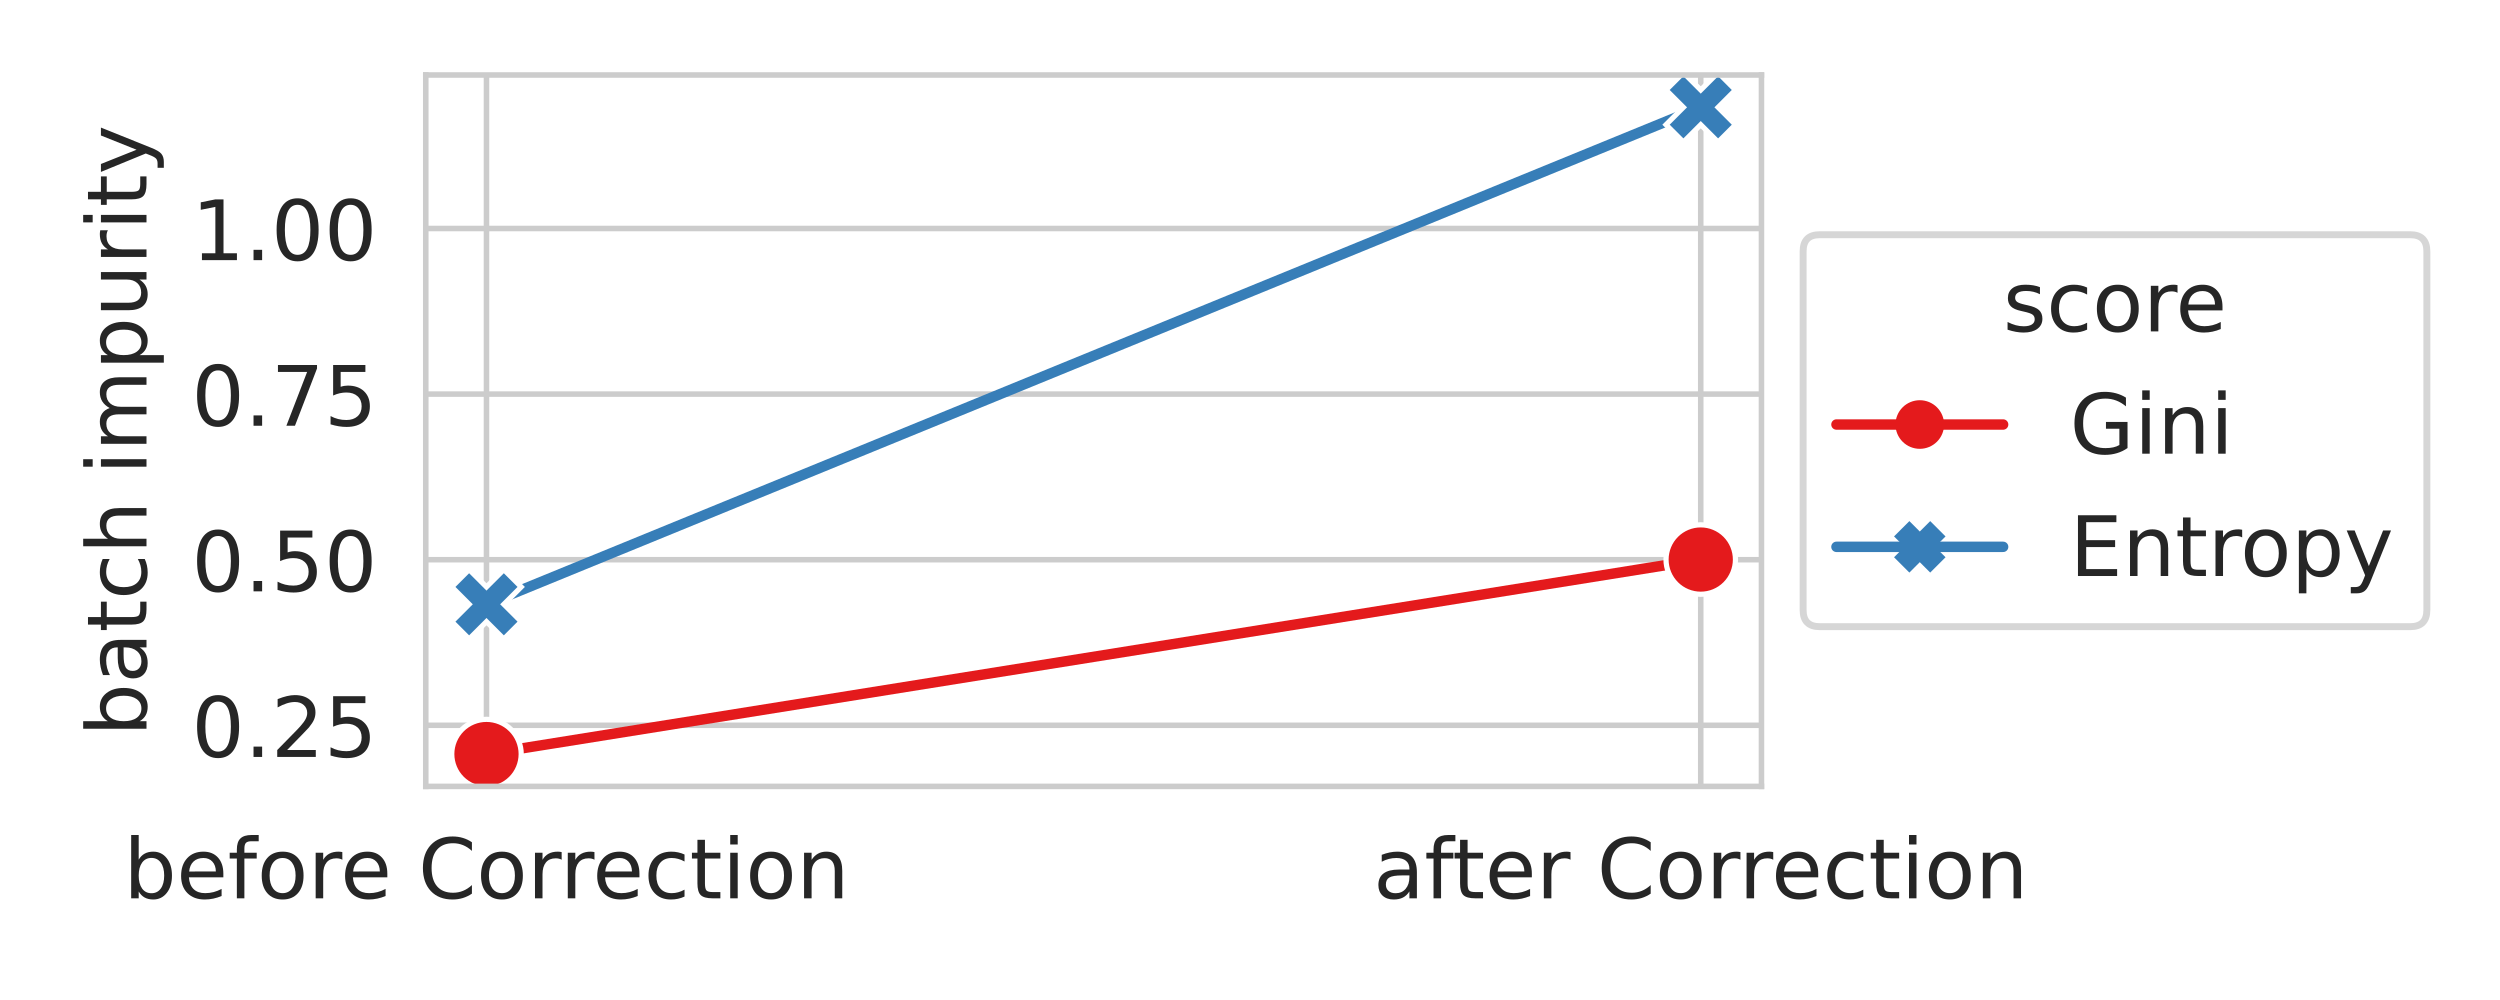
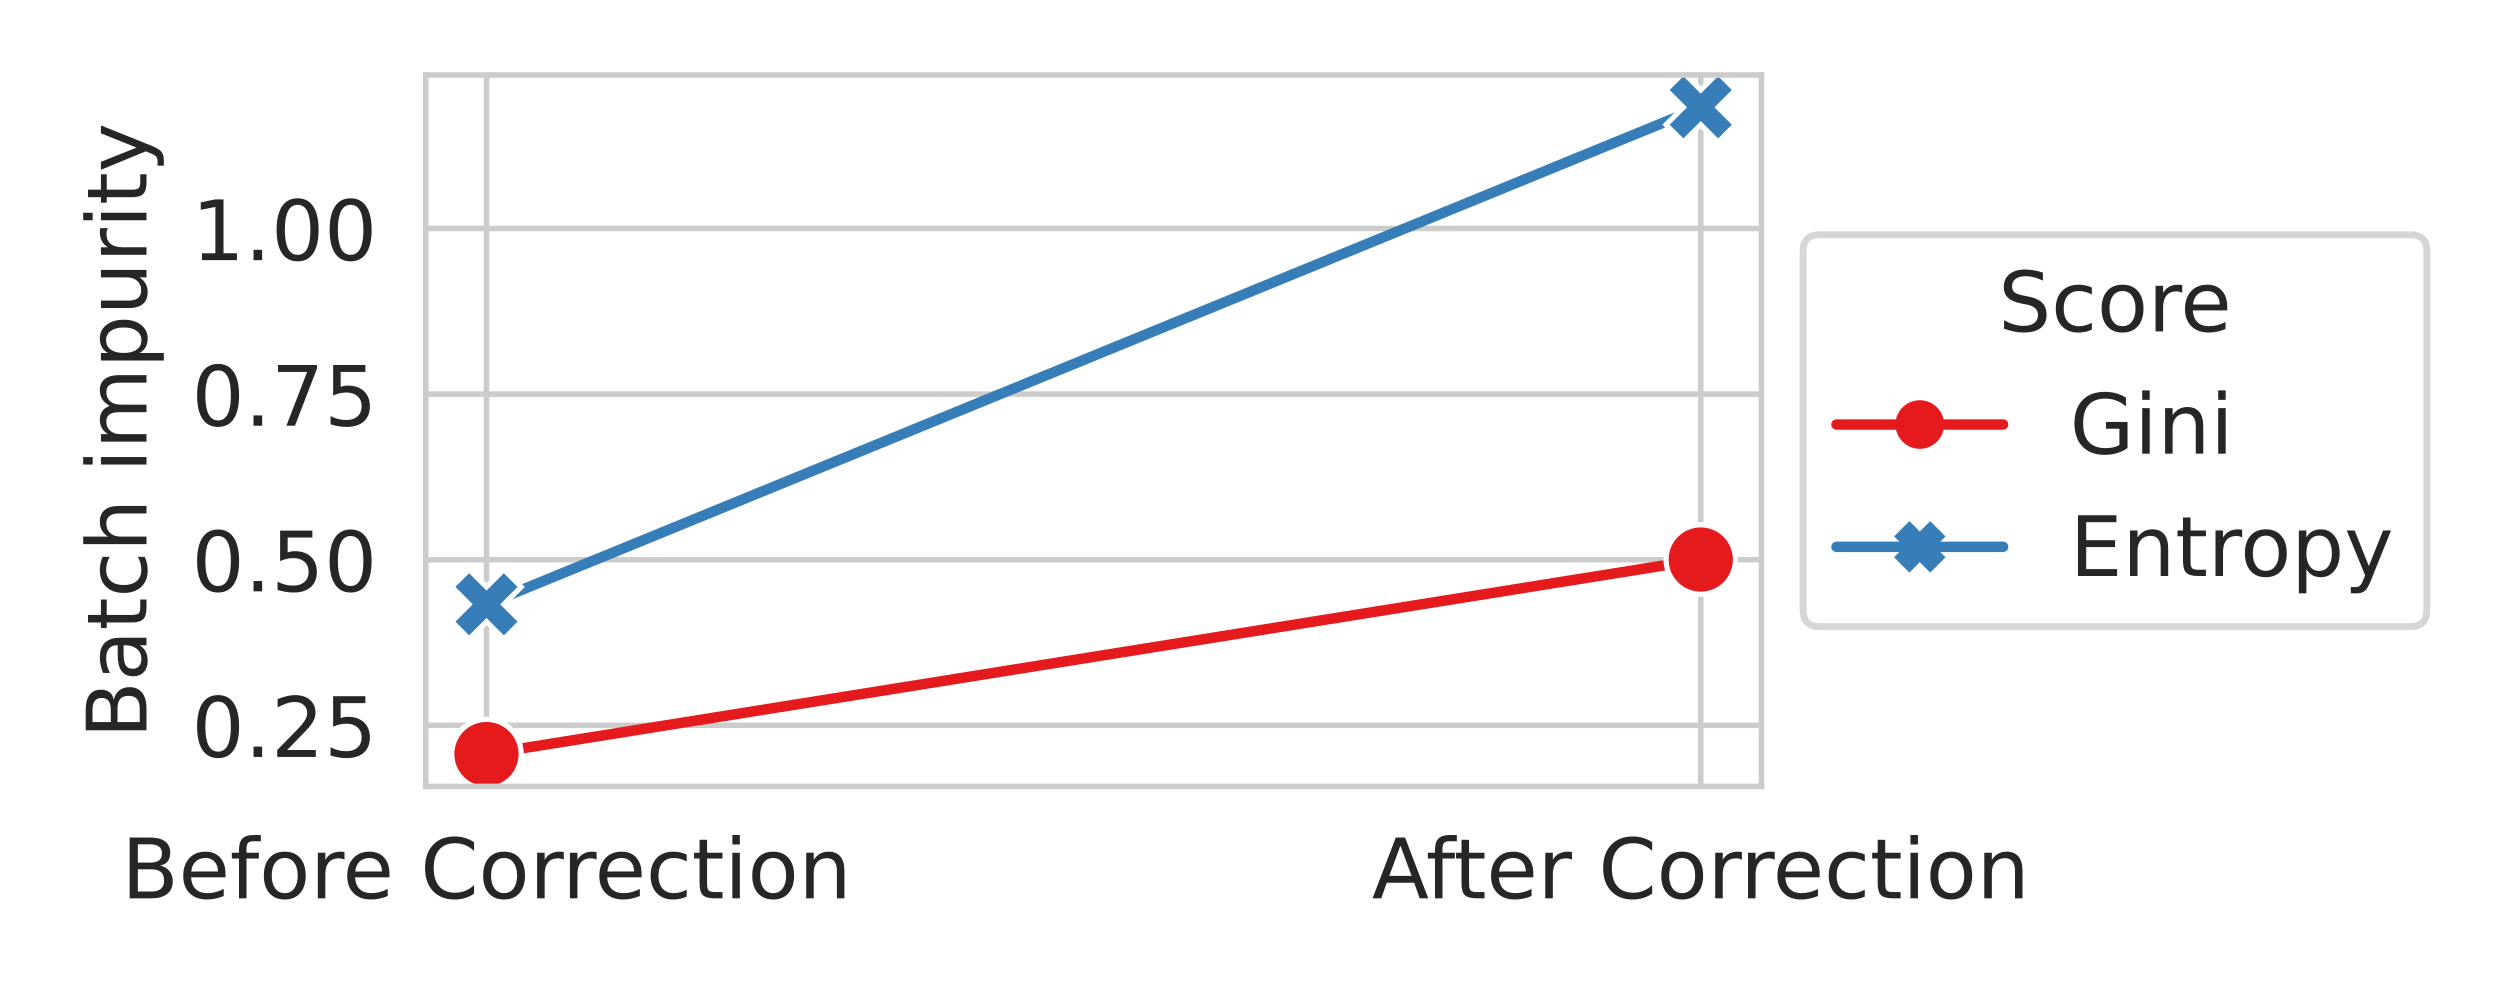
<svg xmlns="http://www.w3.org/2000/svg" xmlns:xlink="http://www.w3.org/1999/xlink" width="360pt" height="144pt" viewBox="0 0 360 144" version="1.1">
  <defs>
    <style type="text/css">*{stroke-linejoin: round; stroke-linecap: butt}</style>
  </defs>
  <g id="figure_1">
    <g id="patch_1">
      <path d="M 0 144  L 360 144  L 360 0  L 0 0  z " style="fill: #ffffff" />
    </g>
    <g id="axes_1">
      <g id="patch_2">
        <path d="M 61.31 113.24  L 253.65 113.24  L 253.65 10.8  L 61.31 10.8  z " style="fill: #ffffff" />
      </g>
      <g id="matplotlib.axis_1">
        <g id="xtick_1">
          <g id="line2d_1">
-             <path d="M 70.053 113.24  L 70.053 10.8  " clip-path="url(#p71840f1081)" style="fill: none; stroke: #cccccc; stroke-width: 0.8; stroke-linecap: round" />
+             <path d="M 70.053 113.24  L 70.053 10.8  " clip-path="url(#pd20a4f94cc)" style="fill: none; stroke: #cccccc; stroke-width: 0.8; stroke-linecap: round" />
          </g>
          <g id="text_1">
-             <g style="fill: #262626" transform="translate(17.80023 129.3581) scale(0.12 -0.12)">
-               <defs>
-                 <path id="DejaVuSans-62" d="M 3116 1747  Q 3116 2381 2855 2742  Q 2594 3103 2138 3103  Q 1681 3103 1420 2742  Q 1159 2381 1159 1747  Q 1159 1113 1420 752  Q 1681 391 2138 391  Q 2594 391 2855 752  Q 3116 1113 3116 1747  z M 1159 2969  Q 1341 3281 1617 3432  Q 1894 3584 2278 3584  Q 2916 3584 3314 3078  Q 3713 2572 3713 1747  Q 3713 922 3314 415  Q 2916 -91 2278 -91  Q 1894 -91 1617 61  Q 1341 213 1159 525  L 1159 0  L 581 0  L 581 4863  L 1159 4863  L 1159 2969  z " transform="scale(0.015625)" />
+             <g style="fill: #262626" transform="translate(17.49273 129.3581) scale(0.12 -0.12)">
+               <defs>
+                 <path id="DejaVuSans-42" d="M 1259 2228  L 1259 519  L 2272 519  Q 2781 519 3026 730  Q 3272 941 3272 1375  Q 3272 1813 3026 2020  Q 2781 2228 2272 2228  L 1259 2228  z M 1259 4147  L 1259 2741  L 2194 2741  Q 2656 2741 2882 2914  Q 3109 3088 3109 3444  Q 3109 3797 2882 3972  Q 2656 4147 2194 4147  L 1259 4147  z M 628 4666  L 2241 4666  Q 2963 4666 3353 4366  Q 3744 4066 3744 3513  Q 3744 3084 3544 2831  Q 3344 2578 2956 2516  Q 3422 2416 3680 2098  Q 3938 1781 3938 1306  Q 3938 681 3513 340  Q 3088 0 2303 0  L 628 0  L 628 4666  z " transform="scale(0.015625)" />
                <path id="DejaVuSans-65" d="M 3597 1894  L 3597 1613  L 953 1613  Q 991 1019 1311 708  Q 1631 397 2203 397  Q 2534 397 2845 478  Q 3156 559 3463 722  L 3463 178  Q 3153 47 2828 -22  Q 2503 -91 2169 -91  Q 1331 -91 842 396  Q 353 884 353 1716  Q 353 2575 817 3079  Q 1281 3584 2069 3584  Q 2775 3584 3186 3129  Q 3597 2675 3597 1894  z M 3022 2063  Q 3016 2534 2758 2815  Q 2500 3097 2075 3097  Q 1594 3097 1305 2825  Q 1016 2553 972 2059  L 3022 2063  z " transform="scale(0.015625)" />
                <path id="DejaVuSans-66" d="M 2375 4863  L 2375 4384  L 1825 4384  Q 1516 4384 1395 4259  Q 1275 4134 1275 3809  L 1275 3500  L 2222 3500  L 2222 3053  L 1275 3053  L 1275 0  L 697 0  L 697 3053  L 147 3053  L 147 3500  L 697 3500  L 697 3744  Q 697 4328 969 4595  Q 1241 4863 1831 4863  L 2375 4863  z " transform="scale(0.015625)" />
                <path id="DejaVuSans-6f" d="M 1959 3097  Q 1497 3097 1228 2736  Q 959 2375 959 1747  Q 959 1119 1226 758  Q 1494 397 1959 397  Q 2419 397 2687 759  Q 2956 1122 2956 1747  Q 2956 2369 2687 2733  Q 2419 3097 1959 3097  z M 1959 3584  Q 2709 3584 3137 3096  Q 3566 2609 3566 1747  Q 3566 888 3137 398  Q 2709 -91 1959 -91  Q 1206 -91 779 398  Q 353 888 353 1747  Q 353 2609 779 3096  Q 1206 3584 1959 3584  z " transform="scale(0.015625)" />
                <path id="DejaVuSans-72" d="M 2631 2963  Q 2534 3019 2420 3045  Q 2306 3072 2169 3072  Q 1681 3072 1420 2755  Q 1159 2438 1159 1844  L 1159 0  L 581 0  L 581 3500  L 1159 3500  L 1159 2956  Q 1341 3275 1631 3429  Q 1922 3584 2338 3584  Q 2397 3584 2469 3576  Q 2541 3569 2628 3553  L 2631 2963  z " transform="scale(0.015625)" />
                <path id="DejaVuSans-20" transform="scale(0.015625)" />
                <path id="DejaVuSans-43" d="M 4122 4306  L 4122 3641  Q 3803 3938 3442 4084  Q 3081 4231 2675 4231  Q 1875 4231 1450 3742  Q 1025 3253 1025 2328  Q 1025 1406 1450 917  Q 1875 428 2675 428  Q 3081 428 3442 575  Q 3803 722 4122 1019  L 4122 359  Q 3791 134 3420 21  Q 3050 -91 2638 -91  Q 1578 -91 968 557  Q 359 1206 359 2328  Q 359 3453 968 4101  Q 1578 4750 2638 4750  Q 3056 4750 3426 4639  Q 3797 4528 4122 4306  z " transform="scale(0.015625)" />
                <path id="DejaVuSans-63" d="M 3122 3366  L 3122 2828  Q 2878 2963 2633 3030  Q 2388 3097 2138 3097  Q 1578 3097 1268 2742  Q 959 2388 959 1747  Q 959 1106 1268 751  Q 1578 397 2138 397  Q 2388 397 2633 464  Q 2878 531 3122 666  L 3122 134  Q 2881 22 2623 -34  Q 2366 -91 2075 -91  Q 1284 -91 818 406  Q 353 903 353 1747  Q 353 2603 823 3093  Q 1294 3584 2113 3584  Q 2378 3584 2631 3529  Q 2884 3475 3122 3366  z " transform="scale(0.015625)" />
                <path id="DejaVuSans-74" d="M 1172 4494  L 1172 3500  L 2356 3500  L 2356 3053  L 1172 3053  L 1172 1153  Q 1172 725 1289 603  Q 1406 481 1766 481  L 2356 481  L 2356 0  L 1766 0  Q 1100 0 847 248  Q 594 497 594 1153  L 594 3053  L 172 3053  L 172 3500  L 594 3500  L 594 4494  L 1172 4494  z " transform="scale(0.015625)" />
                <path id="DejaVuSans-69" d="M 603 3500  L 1178 3500  L 1178 0  L 603 0  L 603 3500  z M 603 4863  L 1178 4863  L 1178 4134  L 603 4134  L 603 4863  z " transform="scale(0.015625)" />
                <path id="DejaVuSans-6e" d="M 3513 2113  L 3513 0  L 2938 0  L 2938 2094  Q 2938 2591 2744 2837  Q 2550 3084 2163 3084  Q 1697 3084 1428 2787  Q 1159 2491 1159 1978  L 1159 0  L 581 0  L 581 3500  L 1159 3500  L 1159 2956  Q 1366 3272 1645 3428  Q 1925 3584 2291 3584  Q 2894 3584 3203 3211  Q 3513 2838 3513 2113  z " transform="scale(0.015625)" />
              </defs>
-               <use xlink:href="#DejaVuSans-62" />
-               <use xlink:href="#DejaVuSans-65" x="63.477" />
-               <use xlink:href="#DejaVuSans-66" x="125" />
-               <use xlink:href="#DejaVuSans-6f" x="160.205" />
-               <use xlink:href="#DejaVuSans-72" x="221.387" />
-               <use xlink:href="#DejaVuSans-65" x="260.25" />
-               <use xlink:href="#DejaVuSans-20" x="321.773" />
-               <use xlink:href="#DejaVuSans-43" x="353.561" />
-               <use xlink:href="#DejaVuSans-6f" x="423.385" />
-               <use xlink:href="#DejaVuSans-72" x="484.566" />
-               <use xlink:href="#DejaVuSans-72" x="523.93" />
-               <use xlink:href="#DejaVuSans-65" x="562.793" />
-               <use xlink:href="#DejaVuSans-63" x="624.316" />
-               <use xlink:href="#DejaVuSans-74" x="679.297" />
-               <use xlink:href="#DejaVuSans-69" x="718.506" />
-               <use xlink:href="#DejaVuSans-6f" x="746.289" />
-               <use xlink:href="#DejaVuSans-6e" x="807.471" />
+               <use xlink:href="#DejaVuSans-42" />
+               <use xlink:href="#DejaVuSans-65" x="68.604" />
+               <use xlink:href="#DejaVuSans-66" x="130.127" />
+               <use xlink:href="#DejaVuSans-6f" x="165.332" />
+               <use xlink:href="#DejaVuSans-72" x="226.514" />
+               <use xlink:href="#DejaVuSans-65" x="265.377" />
+               <use xlink:href="#DejaVuSans-20" x="326.9" />
+               <use xlink:href="#DejaVuSans-43" x="358.688" />
+               <use xlink:href="#DejaVuSans-6f" x="428.512" />
+               <use xlink:href="#DejaVuSans-72" x="489.693" />
+               <use xlink:href="#DejaVuSans-72" x="529.057" />
+               <use xlink:href="#DejaVuSans-65" x="567.92" />
+               <use xlink:href="#DejaVuSans-63" x="629.443" />
+               <use xlink:href="#DejaVuSans-74" x="684.424" />
+               <use xlink:href="#DejaVuSans-69" x="723.633" />
+               <use xlink:href="#DejaVuSans-6f" x="751.416" />
+               <use xlink:href="#DejaVuSans-6e" x="812.598" />
            </g>
          </g>
        </g>
        <g id="xtick_2">
          <g id="line2d_2">
-             <path d="M 244.907 113.24  L 244.907 10.8  " clip-path="url(#p71840f1081)" style="fill: none; stroke: #cccccc; stroke-width: 0.8; stroke-linecap: round" />
+             <path d="M 244.907 113.24  L 244.907 10.8  " clip-path="url(#pd20a4f94cc)" style="fill: none; stroke: #cccccc; stroke-width: 0.8; stroke-linecap: round" />
          </g>
          <g id="text_2">
-             <g style="fill: #262626" transform="translate(197.7679 129.3581) scale(0.12 -0.12)">
-               <defs>
-                 <path id="DejaVuSans-61" d="M 2194 1759  Q 1497 1759 1228 1600  Q 959 1441 959 1056  Q 959 750 1161 570  Q 1363 391 1709 391  Q 2188 391 2477 730  Q 2766 1069 2766 1631  L 2766 1759  L 2194 1759  z M 3341 1997  L 3341 0  L 2766 0  L 2766 531  Q 2569 213 2275 61  Q 1981 -91 1556 -91  Q 1019 -91 701 211  Q 384 513 384 1019  Q 384 1609 779 1909  Q 1175 2209 1959 2209  L 2766 2209  L 2766 2266  Q 2766 2663 2505 2880  Q 2244 3097 1772 3097  Q 1472 3097 1187 3025  Q 903 2953 641 2809  L 641 3341  Q 956 3463 1253 3523  Q 1550 3584 1831 3584  Q 2591 3584 2966 3190  Q 3341 2797 3341 1997  z " transform="scale(0.015625)" />
-               </defs>
-               <use xlink:href="#DejaVuSans-61" />
-               <use xlink:href="#DejaVuSans-66" x="61.279" />
-               <use xlink:href="#DejaVuSans-74" x="94.734" />
-               <use xlink:href="#DejaVuSans-65" x="133.943" />
-               <use xlink:href="#DejaVuSans-72" x="195.467" />
-               <use xlink:href="#DejaVuSans-20" x="236.58" />
-               <use xlink:href="#DejaVuSans-43" x="268.367" />
-               <use xlink:href="#DejaVuSans-6f" x="338.191" />
-               <use xlink:href="#DejaVuSans-72" x="399.373" />
-               <use xlink:href="#DejaVuSans-72" x="438.736" />
-               <use xlink:href="#DejaVuSans-65" x="477.6" />
-               <use xlink:href="#DejaVuSans-63" x="539.123" />
-               <use xlink:href="#DejaVuSans-74" x="594.104" />
-               <use xlink:href="#DejaVuSans-69" x="633.312" />
-               <use xlink:href="#DejaVuSans-6f" x="661.096" />
-               <use xlink:href="#DejaVuSans-6e" x="722.277" />
+             <g style="fill: #262626" transform="translate(197.5579 129.3581) scale(0.12 -0.12)">
+               <defs>
+                 <path id="DejaVuSans-41" d="M 2188 4044  L 1331 1722  L 3047 1722  L 2188 4044  z M 1831 4666  L 2547 4666  L 4325 0  L 3669 0  L 3244 1197  L 1141 1197  L 716 0  L 50 0  L 1831 4666  z " transform="scale(0.015625)" />
+               </defs>
+               <use xlink:href="#DejaVuSans-41" />
+               <use xlink:href="#DejaVuSans-66" x="64.783" />
+               <use xlink:href="#DejaVuSans-74" x="98.238" />
+               <use xlink:href="#DejaVuSans-65" x="137.447" />
+               <use xlink:href="#DejaVuSans-72" x="198.971" />
+               <use xlink:href="#DejaVuSans-20" x="240.084" />
+               <use xlink:href="#DejaVuSans-43" x="271.871" />
+               <use xlink:href="#DejaVuSans-6f" x="341.695" />
+               <use xlink:href="#DejaVuSans-72" x="402.877" />
+               <use xlink:href="#DejaVuSans-72" x="442.24" />
+               <use xlink:href="#DejaVuSans-65" x="481.104" />
+               <use xlink:href="#DejaVuSans-63" x="542.627" />
+               <use xlink:href="#DejaVuSans-74" x="597.607" />
+               <use xlink:href="#DejaVuSans-69" x="636.816" />
+               <use xlink:href="#DejaVuSans-6f" x="664.6" />
+               <use xlink:href="#DejaVuSans-6e" x="725.781" />
            </g>
          </g>
        </g>
      </g>
      <g id="matplotlib.axis_2">
        <g id="ytick_1">
          <g id="line2d_3">
-             <path d="M 61.31 104.44  L 253.65 104.44  " clip-path="url(#p71840f1081)" style="fill: none; stroke: #cccccc; stroke-width: 0.8; stroke-linecap: round" />
+             <path d="M 61.31 104.44  L 253.65 104.44  " clip-path="url(#pd20a4f94cc)" style="fill: none; stroke: #cccccc; stroke-width: 0.8; stroke-linecap: round" />
          </g>
          <g id="text_3">
            <g style="fill: #262626" transform="translate(27.59125 108.9993) scale(0.12 -0.12)">
              <defs>
                <path id="DejaVuSans-30" d="M 2034 4250  Q 1547 4250 1301 3770  Q 1056 3291 1056 2328  Q 1056 1369 1301 889  Q 1547 409 2034 409  Q 2525 409 2770 889  Q 3016 1369 3016 2328  Q 3016 3291 2770 3770  Q 2525 4250 2034 4250  z M 2034 4750  Q 2819 4750 3233 4129  Q 3647 3509 3647 2328  Q 3647 1150 3233 529  Q 2819 -91 2034 -91  Q 1250 -91 836 529  Q 422 1150 422 2328  Q 422 3509 836 4129  Q 1250 4750 2034 4750  z " transform="scale(0.015625)" />
                <path id="DejaVuSans-2e" d="M 684 794  L 1344 794  L 1344 0  L 684 0  L 684 794  z " transform="scale(0.015625)" />
                <path id="DejaVuSans-32" d="M 1228 531  L 3431 531  L 3431 0  L 469 0  L 469 531  Q 828 903 1448 1529  Q 2069 2156 2228 2338  Q 2531 2678 2651 2914  Q 2772 3150 2772 3378  Q 2772 3750 2511 3984  Q 2250 4219 1831 4219  Q 1534 4219 1204 4116  Q 875 4013 500 3803  L 500 4441  Q 881 4594 1212 4672  Q 1544 4750 1819 4750  Q 2544 4750 2975 4387  Q 3406 4025 3406 3419  Q 3406 3131 3298 2873  Q 3191 2616 2906 2266  Q 2828 2175 2409 1742  Q 1991 1309 1228 531  z " transform="scale(0.015625)" />
                <path id="DejaVuSans-35" d="M 691 4666  L 3169 4666  L 3169 4134  L 1269 4134  L 1269 2991  Q 1406 3038 1543 3061  Q 1681 3084 1819 3084  Q 2600 3084 3056 2656  Q 3513 2228 3513 1497  Q 3513 744 3044 326  Q 2575 -91 1722 -91  Q 1428 -91 1123 -41  Q 819 9 494 109  L 494 744  Q 775 591 1075 516  Q 1375 441 1709 441  Q 2250 441 2565 725  Q 2881 1009 2881 1497  Q 2881 1984 2565 2268  Q 2250 2553 1709 2553  Q 1456 2553 1204 2497  Q 953 2441 691 2322  L 691 4666  z " transform="scale(0.015625)" />
              </defs>
              <use xlink:href="#DejaVuSans-30" />
              <use xlink:href="#DejaVuSans-2e" x="63.623" />
              <use xlink:href="#DejaVuSans-32" x="95.41" />
              <use xlink:href="#DejaVuSans-35" x="159.033" />
            </g>
          </g>
        </g>
        <g id="ytick_2">
          <g id="line2d_4">
-             <path d="M 61.31 80.594  L 253.65 80.594  " clip-path="url(#p71840f1081)" style="fill: none; stroke: #cccccc; stroke-width: 0.8; stroke-linecap: round" />
+             <path d="M 61.31 80.594  L 253.65 80.594  " clip-path="url(#pd20a4f94cc)" style="fill: none; stroke: #cccccc; stroke-width: 0.8; stroke-linecap: round" />
          </g>
          <g id="text_4">
            <g style="fill: #262626" transform="translate(27.59125 85.15342) scale(0.12 -0.12)">
              <use xlink:href="#DejaVuSans-30" />
              <use xlink:href="#DejaVuSans-2e" x="63.623" />
              <use xlink:href="#DejaVuSans-35" x="95.41" />
              <use xlink:href="#DejaVuSans-30" x="159.033" />
            </g>
          </g>
        </g>
        <g id="ytick_3">
          <g id="line2d_5">
-             <path d="M 61.31 56.748  L 253.65 56.748  " clip-path="url(#p71840f1081)" style="fill: none; stroke: #cccccc; stroke-width: 0.8; stroke-linecap: round" />
+             <path d="M 61.31 56.748  L 253.65 56.748  " clip-path="url(#pd20a4f94cc)" style="fill: none; stroke: #cccccc; stroke-width: 0.8; stroke-linecap: round" />
          </g>
          <g id="text_5">
            <g style="fill: #262626" transform="translate(27.59125 61.30753) scale(0.12 -0.12)">
              <defs>
                <path id="DejaVuSans-37" d="M 525 4666  L 3525 4666  L 3525 4397  L 1831 0  L 1172 0  L 2766 4134  L 525 4134  L 525 4666  z " transform="scale(0.015625)" />
              </defs>
              <use xlink:href="#DejaVuSans-30" />
              <use xlink:href="#DejaVuSans-2e" x="63.623" />
              <use xlink:href="#DejaVuSans-37" x="95.41" />
              <use xlink:href="#DejaVuSans-35" x="159.033" />
            </g>
          </g>
        </g>
        <g id="ytick_4">
          <g id="line2d_6">
-             <path d="M 61.31 32.903  L 253.65 32.903  " clip-path="url(#p71840f1081)" style="fill: none; stroke: #cccccc; stroke-width: 0.8; stroke-linecap: round" />
+             <path d="M 61.31 32.903  L 253.65 32.903  " clip-path="url(#pd20a4f94cc)" style="fill: none; stroke: #cccccc; stroke-width: 0.8; stroke-linecap: round" />
          </g>
          <g id="text_6">
            <g style="fill: #262626" transform="translate(27.59125 37.46165) scale(0.12 -0.12)">
              <defs>
                <path id="DejaVuSans-31" d="M 794 531  L 1825 531  L 1825 4091  L 703 3866  L 703 4441  L 1819 4666  L 2450 4666  L 2450 531  L 3481 531  L 3481 0  L 794 0  L 794 531  z " transform="scale(0.015625)" />
              </defs>
              <use xlink:href="#DejaVuSans-31" />
              <use xlink:href="#DejaVuSans-2e" x="63.623" />
              <use xlink:href="#DejaVuSans-30" x="95.41" />
              <use xlink:href="#DejaVuSans-30" x="159.033" />
            </g>
          </g>
        </g>
        <g id="text_7">
-           <g style="fill: #262626" transform="translate(21.09562 106.0263) rotate(-90) scale(0.12 -0.12)">
-             <defs>
+           <g style="fill: #262626" transform="translate(21.09562 106.3337) rotate(-90) scale(0.12 -0.12)">
+             <defs>
+               <path id="DejaVuSans-61" d="M 2194 1759  Q 1497 1759 1228 1600  Q 959 1441 959 1056  Q 959 750 1161 570  Q 1363 391 1709 391  Q 2188 391 2477 730  Q 2766 1069 2766 1631  L 2766 1759  L 2194 1759  z M 3341 1997  L 3341 0  L 2766 0  L 2766 531  Q 2569 213 2275 61  Q 1981 -91 1556 -91  Q 1019 -91 701 211  Q 384 513 384 1019  Q 384 1609 779 1909  Q 1175 2209 1959 2209  L 2766 2209  L 2766 2266  Q 2766 2663 2505 2880  Q 2244 3097 1772 3097  Q 1472 3097 1187 3025  Q 903 2953 641 2809  L 641 3341  Q 956 3463 1253 3523  Q 1550 3584 1831 3584  Q 2591 3584 2966 3190  Q 3341 2797 3341 1997  z " transform="scale(0.015625)" />
              <path id="DejaVuSans-68" d="M 3513 2113  L 3513 0  L 2938 0  L 2938 2094  Q 2938 2591 2744 2837  Q 2550 3084 2163 3084  Q 1697 3084 1428 2787  Q 1159 2491 1159 1978  L 1159 0  L 581 0  L 581 4863  L 1159 4863  L 1159 2956  Q 1366 3272 1645 3428  Q 1925 3584 2291 3584  Q 2894 3584 3203 3211  Q 3513 2838 3513 2113  z " transform="scale(0.015625)" />
              <path id="DejaVuSans-6d" d="M 3328 2828  Q 3544 3216 3844 3400  Q 4144 3584 4550 3584  Q 5097 3584 5394 3201  Q 5691 2819 5691 2113  L 5691 0  L 5113 0  L 5113 2094  Q 5113 2597 4934 2840  Q 4756 3084 4391 3084  Q 3944 3084 3684 2787  Q 3425 2491 3425 1978  L 3425 0  L 2847 0  L 2847 2094  Q 2847 2600 2669 2842  Q 2491 3084 2119 3084  Q 1678 3084 1418 2786  Q 1159 2488 1159 1978  L 1159 0  L 581 0  L 581 3500  L 1159 3500  L 1159 2956  Q 1356 3278 1631 3431  Q 1906 3584 2284 3584  Q 2666 3584 2933 3390  Q 3200 3197 3328 2828  z " transform="scale(0.015625)" />
              <path id="DejaVuSans-70" d="M 1159 525  L 1159 -1331  L 581 -1331  L 581 3500  L 1159 3500  L 1159 2969  Q 1341 3281 1617 3432  Q 1894 3584 2278 3584  Q 2916 3584 3314 3078  Q 3713 2572 3713 1747  Q 3713 922 3314 415  Q 2916 -91 2278 -91  Q 1894 -91 1617 61  Q 1341 213 1159 525  z M 3116 1747  Q 3116 2381 2855 2742  Q 2594 3103 2138 3103  Q 1681 3103 1420 2742  Q 1159 2381 1159 1747  Q 1159 1113 1420 752  Q 1681 391 2138 391  Q 2594 391 2855 752  Q 3116 1113 3116 1747  z " transform="scale(0.015625)" />
              <path id="DejaVuSans-75" d="M 544 1381  L 544 3500  L 1119 3500  L 1119 1403  Q 1119 906 1312 657  Q 1506 409 1894 409  Q 2359 409 2629 706  Q 2900 1003 2900 1516  L 2900 3500  L 3475 3500  L 3475 0  L 2900 0  L 2900 538  Q 2691 219 2414 64  Q 2138 -91 1772 -91  Q 1169 -91 856 284  Q 544 659 544 1381  z M 1991 3584  L 1991 3584  z " transform="scale(0.015625)" />
              <path id="DejaVuSans-79" d="M 2059 -325  Q 1816 -950 1584 -1140  Q 1353 -1331 966 -1331  L 506 -1331  L 506 -850  L 844 -850  Q 1081 -850 1212 -737  Q 1344 -625 1503 -206  L 1606 56  L 191 3500  L 800 3500  L 1894 763  L 2988 3500  L 3597 3500  L 2059 -325  z " transform="scale(0.015625)" />
            </defs>
-             <use xlink:href="#DejaVuSans-62" />
-             <use xlink:href="#DejaVuSans-61" x="63.477" />
-             <use xlink:href="#DejaVuSans-74" x="124.756" />
-             <use xlink:href="#DejaVuSans-63" x="163.965" />
-             <use xlink:href="#DejaVuSans-68" x="218.945" />
-             <use xlink:href="#DejaVuSans-20" x="282.324" />
-             <use xlink:href="#DejaVuSans-69" x="314.111" />
-             <use xlink:href="#DejaVuSans-6d" x="341.895" />
-             <use xlink:href="#DejaVuSans-70" x="439.307" />
-             <use xlink:href="#DejaVuSans-75" x="502.783" />
-             <use xlink:href="#DejaVuSans-72" x="566.162" />
-             <use xlink:href="#DejaVuSans-69" x="607.275" />
-             <use xlink:href="#DejaVuSans-74" x="635.059" />
-             <use xlink:href="#DejaVuSans-79" x="674.268" />
+             <use xlink:href="#DejaVuSans-42" />
+             <use xlink:href="#DejaVuSans-61" x="68.604" />
+             <use xlink:href="#DejaVuSans-74" x="129.883" />
+             <use xlink:href="#DejaVuSans-63" x="169.092" />
+             <use xlink:href="#DejaVuSans-68" x="224.072" />
+             <use xlink:href="#DejaVuSans-20" x="287.451" />
+             <use xlink:href="#DejaVuSans-69" x="319.238" />
+             <use xlink:href="#DejaVuSans-6d" x="347.021" />
+             <use xlink:href="#DejaVuSans-70" x="444.434" />
+             <use xlink:href="#DejaVuSans-75" x="507.91" />
+             <use xlink:href="#DejaVuSans-72" x="571.289" />
+             <use xlink:href="#DejaVuSans-69" x="612.402" />
+             <use xlink:href="#DejaVuSans-74" x="640.186" />
+             <use xlink:href="#DejaVuSans-79" x="679.395" />
          </g>
        </g>
      </g>
      <g id="line2d_7">
-         <path d="M 70.053 108.584  L 244.907 80.574  " clip-path="url(#p71840f1081)" style="fill: none; stroke: #e41a1c; stroke-width: 1.5; stroke-linecap: round" />
+         <path d="M 70.053 108.584  L 244.907 80.574  " clip-path="url(#pd20a4f94cc)" style="fill: none; stroke: #e41a1c; stroke-width: 1.5; stroke-linecap: round" />
        <defs>
-           <path id="m4aa7bd5dde" d="M 0 5  C 1.326 5 2.598 4.473 3.536 3.536  C 4.473 2.598 5 1.326 5 0  C 5 -1.326 4.473 -2.598 3.536 -3.536  C 2.598 -4.473 1.326 -5 0 -5  C -1.326 -5 -2.598 -4.473 -3.536 -3.536  C -4.473 -2.598 -5 -1.326 -5 0  C -5 1.326 -4.473 2.598 -3.536 3.536  C -2.598 4.473 -1.326 5 0 5  z " style="stroke: #ffffff; stroke-width: 0.75" />
+           <path id="m852a50cd21" d="M 0 5  C 1.326 5 2.598 4.473 3.536 3.536  C 4.473 2.598 5 1.326 5 0  C 5 -1.326 4.473 -2.598 3.536 -3.536  C 2.598 -4.473 1.326 -5 0 -5  C -1.326 -5 -2.598 -4.473 -3.536 -3.536  C -4.473 -2.598 -5 -1.326 -5 0  C -5 1.326 -4.473 2.598 -3.536 3.536  C -2.598 4.473 -1.326 5 0 5  z " style="stroke: #ffffff; stroke-width: 0.75" />
        </defs>
-         <g clip-path="url(#p71840f1081)">
-           <use xlink:href="#m4aa7bd5dde" x="70.053" y="108.584" style="fill: #e41a1c; stroke: #ffffff; stroke-width: 0.75" />
-           <use xlink:href="#m4aa7bd5dde" x="244.907" y="80.574" style="fill: #e41a1c; stroke: #ffffff; stroke-width: 0.75" />
+         <g clip-path="url(#pd20a4f94cc)">
+           <use xlink:href="#m852a50cd21" x="70.053" y="108.584" style="fill: #e41a1c; stroke: #ffffff; stroke-width: 0.75" />
+           <use xlink:href="#m852a50cd21" x="244.907" y="80.574" style="fill: #e41a1c; stroke: #ffffff; stroke-width: 0.75" />
        </g>
      </g>
      <g id="line2d_8">
-         <path d="M 70.053 87.018  L 244.907 15.456  " clip-path="url(#p71840f1081)" style="fill: none; stroke: #377eb8; stroke-width: 1.5; stroke-linecap: round" />
+         <path d="M 70.053 87.018  L 244.907 15.456  " clip-path="url(#pd20a4f94cc)" style="fill: none; stroke: #377eb8; stroke-width: 1.5; stroke-linecap: round" />
        <defs>
-           <path id="m4c8797e0a3" d="M -2.5 5  L 0 2.5  L 2.5 5  L 5 2.5  L 2.5 0  L 5 -2.5  L 2.5 -5  L 0 -2.5  L -2.5 -5  L -5 -2.5  L -2.5 0  L -5 2.5  z " style="stroke: #ffffff; stroke-width: 0.75; stroke-linejoin: miter" />
+           <path id="m3635707fd4" d="M -2.5 5  L 0 2.5  L 2.5 5  L 5 2.5  L 2.5 0  L 5 -2.5  L 2.5 -5  L 0 -2.5  L -2.5 -5  L -5 -2.5  L -2.5 0  L -5 2.5  z " style="stroke: #ffffff; stroke-width: 0.75; stroke-linejoin: miter" />
        </defs>
-         <g clip-path="url(#p71840f1081)">
-           <use xlink:href="#m4c8797e0a3" x="70.053" y="87.018" style="fill: #377eb8; stroke: #ffffff; stroke-width: 0.75; stroke-linejoin: miter" />
-           <use xlink:href="#m4c8797e0a3" x="244.907" y="15.456" style="fill: #377eb8; stroke: #ffffff; stroke-width: 0.75; stroke-linejoin: miter" />
+         <g clip-path="url(#pd20a4f94cc)">
+           <use xlink:href="#m3635707fd4" x="70.053" y="87.018" style="fill: #377eb8; stroke: #ffffff; stroke-width: 0.75; stroke-linejoin: miter" />
+           <use xlink:href="#m3635707fd4" x="244.907" y="15.456" style="fill: #377eb8; stroke: #ffffff; stroke-width: 0.75; stroke-linejoin: miter" />
        </g>
      </g>
      <g id="line2d_9" />
      <g id="line2d_10" />
      <g id="patch_3">
        <path d="M 61.31 113.24  L 61.31 10.8  " style="fill: none; stroke: #cccccc; stroke-width: 0.8; stroke-linejoin: miter; stroke-linecap: square" />
      </g>
      <g id="patch_4">
        <path d="M 253.65 113.24  L 253.65 10.8  " style="fill: none; stroke: #cccccc; stroke-width: 0.8; stroke-linejoin: miter; stroke-linecap: square" />
      </g>
      <g id="patch_5">
        <path d="M 61.31 113.24  L 253.65 113.24  " style="fill: none; stroke: #cccccc; stroke-width: 0.8; stroke-linejoin: miter; stroke-linecap: square" />
      </g>
      <g id="patch_6">
        <path d="M 61.31 10.8  L 253.65 10.8  " style="fill: none; stroke: #cccccc; stroke-width: 0.8; stroke-linejoin: miter; stroke-linecap: square" />
      </g>
      <g id="legend_1">
        <g id="patch_7">
          <path d="M 262.05 90.241  L 347.068 90.241  Q 349.468 90.241 349.468 87.841  L 349.468 36.199  Q 349.468 33.799 347.068 33.799  L 262.05 33.799  Q 259.65 33.799 259.65 36.199  L 259.65 87.841  Q 259.65 90.241 262.05 90.241  z " style="fill: #ffffff; opacity: 0.8; stroke: #cccccc; stroke-linejoin: miter" />
        </g>
        <g id="text_8">
-           <g style="fill: #262626" transform="translate(288.4397 47.7175) scale(0.12 -0.12)">
-             <defs>
-               <path id="DejaVuSans-73" d="M 2834 3397  L 2834 2853  Q 2591 2978 2328 3040  Q 2066 3103 1784 3103  Q 1356 3103 1142 2972  Q 928 2841 928 2578  Q 928 2378 1081 2264  Q 1234 2150 1697 2047  L 1894 2003  Q 2506 1872 2764 1633  Q 3022 1394 3022 966  Q 3022 478 2636 193  Q 2250 -91 1575 -91  Q 1294 -91 989 -36  Q 684 19 347 128  L 347 722  Q 666 556 975 473  Q 1284 391 1588 391  Q 1994 391 2212 530  Q 2431 669 2431 922  Q 2431 1156 2273 1281  Q 2116 1406 1581 1522  L 1381 1569  Q 847 1681 609 1914  Q 372 2147 372 2553  Q 372 3047 722 3315  Q 1072 3584 1716 3584  Q 2034 3584 2315 3537  Q 2597 3491 2834 3397  z " transform="scale(0.015625)" />
-             </defs>
-             <use xlink:href="#DejaVuSans-73" />
-             <use xlink:href="#DejaVuSans-63" x="52.1" />
-             <use xlink:href="#DejaVuSans-6f" x="107.08" />
-             <use xlink:href="#DejaVuSans-72" x="168.262" />
-             <use xlink:href="#DejaVuSans-65" x="207.125" />
+           <g style="fill: #262626" transform="translate(287.7563 47.7175) scale(0.12 -0.12)">
+             <defs>
+               <path id="DejaVuSans-53" d="M 3425 4513  L 3425 3897  Q 3066 4069 2747 4153  Q 2428 4238 2131 4238  Q 1616 4238 1336 4038  Q 1056 3838 1056 3469  Q 1056 3159 1242 3001  Q 1428 2844 1947 2747  L 2328 2669  Q 3034 2534 3370 2195  Q 3706 1856 3706 1288  Q 3706 609 3251 259  Q 2797 -91 1919 -91  Q 1588 -91 1214 -16  Q 841 59 441 206  L 441 856  Q 825 641 1194 531  Q 1563 422 1919 422  Q 2459 422 2753 634  Q 3047 847 3047 1241  Q 3047 1584 2836 1778  Q 2625 1972 2144 2069  L 1759 2144  Q 1053 2284 737 2584  Q 422 2884 422 3419  Q 422 4038 858 4394  Q 1294 4750 2059 4750  Q 2388 4750 2728 4690  Q 3069 4631 3425 4513  z " transform="scale(0.015625)" />
+             </defs>
+             <use xlink:href="#DejaVuSans-53" />
+             <use xlink:href="#DejaVuSans-63" x="63.477" />
+             <use xlink:href="#DejaVuSans-6f" x="118.457" />
+             <use xlink:href="#DejaVuSans-72" x="179.639" />
+             <use xlink:href="#DejaVuSans-65" x="218.502" />
          </g>
        </g>
        <g id="line2d_11">
          <path d="M 264.45 61.131  L 276.45 61.131  L 288.45 61.131  " style="fill: none; stroke: #e41a1c; stroke-width: 1.5; stroke-linecap: round" />
          <defs>
-             <path id="m8ed33a2df9" d="M 0 3  C 0.796 3 1.559 2.684 2.121 2.121  C 2.684 1.559 3 0.796 3 0  C 3 -0.796 2.684 -1.559 2.121 -2.121  C 1.559 -2.684 0.796 -3 0 -3  C -0.796 -3 -1.559 -2.684 -2.121 -2.121  C -2.684 -1.559 -3 -0.796 -3 0  C -3 0.796 -2.684 1.559 -2.121 2.121  C -1.559 2.684 -0.796 3 0 3  z " style="stroke: #e41a1c" />
+             <path id="ma3d732a3b2" d="M 0 3  C 0.796 3 1.559 2.684 2.121 2.121  C 2.684 1.559 3 0.796 3 0  C 3 -0.796 2.684 -1.559 2.121 -2.121  C 1.559 -2.684 0.796 -3 0 -3  C -0.796 -3 -1.559 -2.684 -2.121 -2.121  C -2.684 -1.559 -3 -0.796 -3 0  C -3 0.796 -2.684 1.559 -2.121 2.121  C -1.559 2.684 -0.796 3 0 3  z " style="stroke: #e41a1c" />
          </defs>
          <g>
-             <use xlink:href="#m8ed33a2df9" x="276.45" y="61.131" style="fill: #e41a1c; stroke: #e41a1c" />
+             <use xlink:href="#ma3d732a3b2" x="276.45" y="61.131" style="fill: #e41a1c; stroke: #e41a1c" />
          </g>
        </g>
        <g id="text_9">
          <g style="fill: #262626" transform="translate(298.05 65.33125) scale(0.12 -0.12)">
            <defs>
              <path id="DejaVuSans-47" d="M 3809 666  L 3809 1919  L 2778 1919  L 2778 2438  L 4434 2438  L 4434 434  Q 4069 175 3628 42  Q 3188 -91 2688 -91  Q 1594 -91 976 548  Q 359 1188 359 2328  Q 359 3472 976 4111  Q 1594 4750 2688 4750  Q 3144 4750 3555 4637  Q 3966 4525 4313 4306  L 4313 3634  Q 3963 3931 3569 4081  Q 3175 4231 2741 4231  Q 1884 4231 1454 3753  Q 1025 3275 1025 2328  Q 1025 1384 1454 906  Q 1884 428 2741 428  Q 3075 428 3337 486  Q 3600 544 3809 666  z " transform="scale(0.015625)" />
            </defs>
            <use xlink:href="#DejaVuSans-47" />
            <use xlink:href="#DejaVuSans-69" x="77.49" />
            <use xlink:href="#DejaVuSans-6e" x="105.273" />
            <use xlink:href="#DejaVuSans-69" x="168.652" />
          </g>
        </g>
        <g id="line2d_12">
          <path d="M 264.45 78.745  L 276.45 78.745  L 288.45 78.745  " style="fill: none; stroke: #377eb8; stroke-width: 1.5; stroke-linecap: round" />
          <defs>
-             <path id="m4fc29c16ca" d="M -1.5 3  L 0 1.5  L 1.5 3  L 3 1.5  L 1.5 0  L 3 -1.5  L 1.5 -3  L 0 -1.5  L -1.5 -3  L -3 -1.5  L -1.5 0  L -3 1.5  z " style="stroke: #377eb8; stroke-linejoin: miter" />
+             <path id="m0a40175b60" d="M -1.5 3  L 0 1.5  L 1.5 3  L 3 1.5  L 1.5 0  L 3 -1.5  L 1.5 -3  L 0 -1.5  L -1.5 -3  L -3 -1.5  L -1.5 0  L -3 1.5  z " style="stroke: #377eb8; stroke-linejoin: miter" />
          </defs>
          <g>
-             <use xlink:href="#m4fc29c16ca" x="276.45" y="78.745" style="fill: #377eb8; stroke: #377eb8; stroke-linejoin: miter" />
+             <use xlink:href="#m0a40175b60" x="276.45" y="78.745" style="fill: #377eb8; stroke: #377eb8; stroke-linejoin: miter" />
          </g>
        </g>
        <g id="text_10">
          <g style="fill: #262626" transform="translate(298.05 82.945) scale(0.12 -0.12)">
            <defs>
              <path id="DejaVuSans-45" d="M 628 4666  L 3578 4666  L 3578 4134  L 1259 4134  L 1259 2753  L 3481 2753  L 3481 2222  L 1259 2222  L 1259 531  L 3634 531  L 3634 0  L 628 0  L 628 4666  z " transform="scale(0.015625)" />
            </defs>
            <use xlink:href="#DejaVuSans-45" />
            <use xlink:href="#DejaVuSans-6e" x="63.184" />
            <use xlink:href="#DejaVuSans-74" x="126.562" />
            <use xlink:href="#DejaVuSans-72" x="165.771" />
            <use xlink:href="#DejaVuSans-6f" x="204.635" />
            <use xlink:href="#DejaVuSans-70" x="265.816" />
            <use xlink:href="#DejaVuSans-79" x="329.293" />
          </g>
        </g>
      </g>
    </g>
  </g>
  <defs>
-     <clipPath id="p71840f1081">
+     <clipPath id="pd20a4f94cc">
      <rect x="61.31" y="10.8" width="192.34" height="102.44" />
    </clipPath>
  </defs>
</svg>
